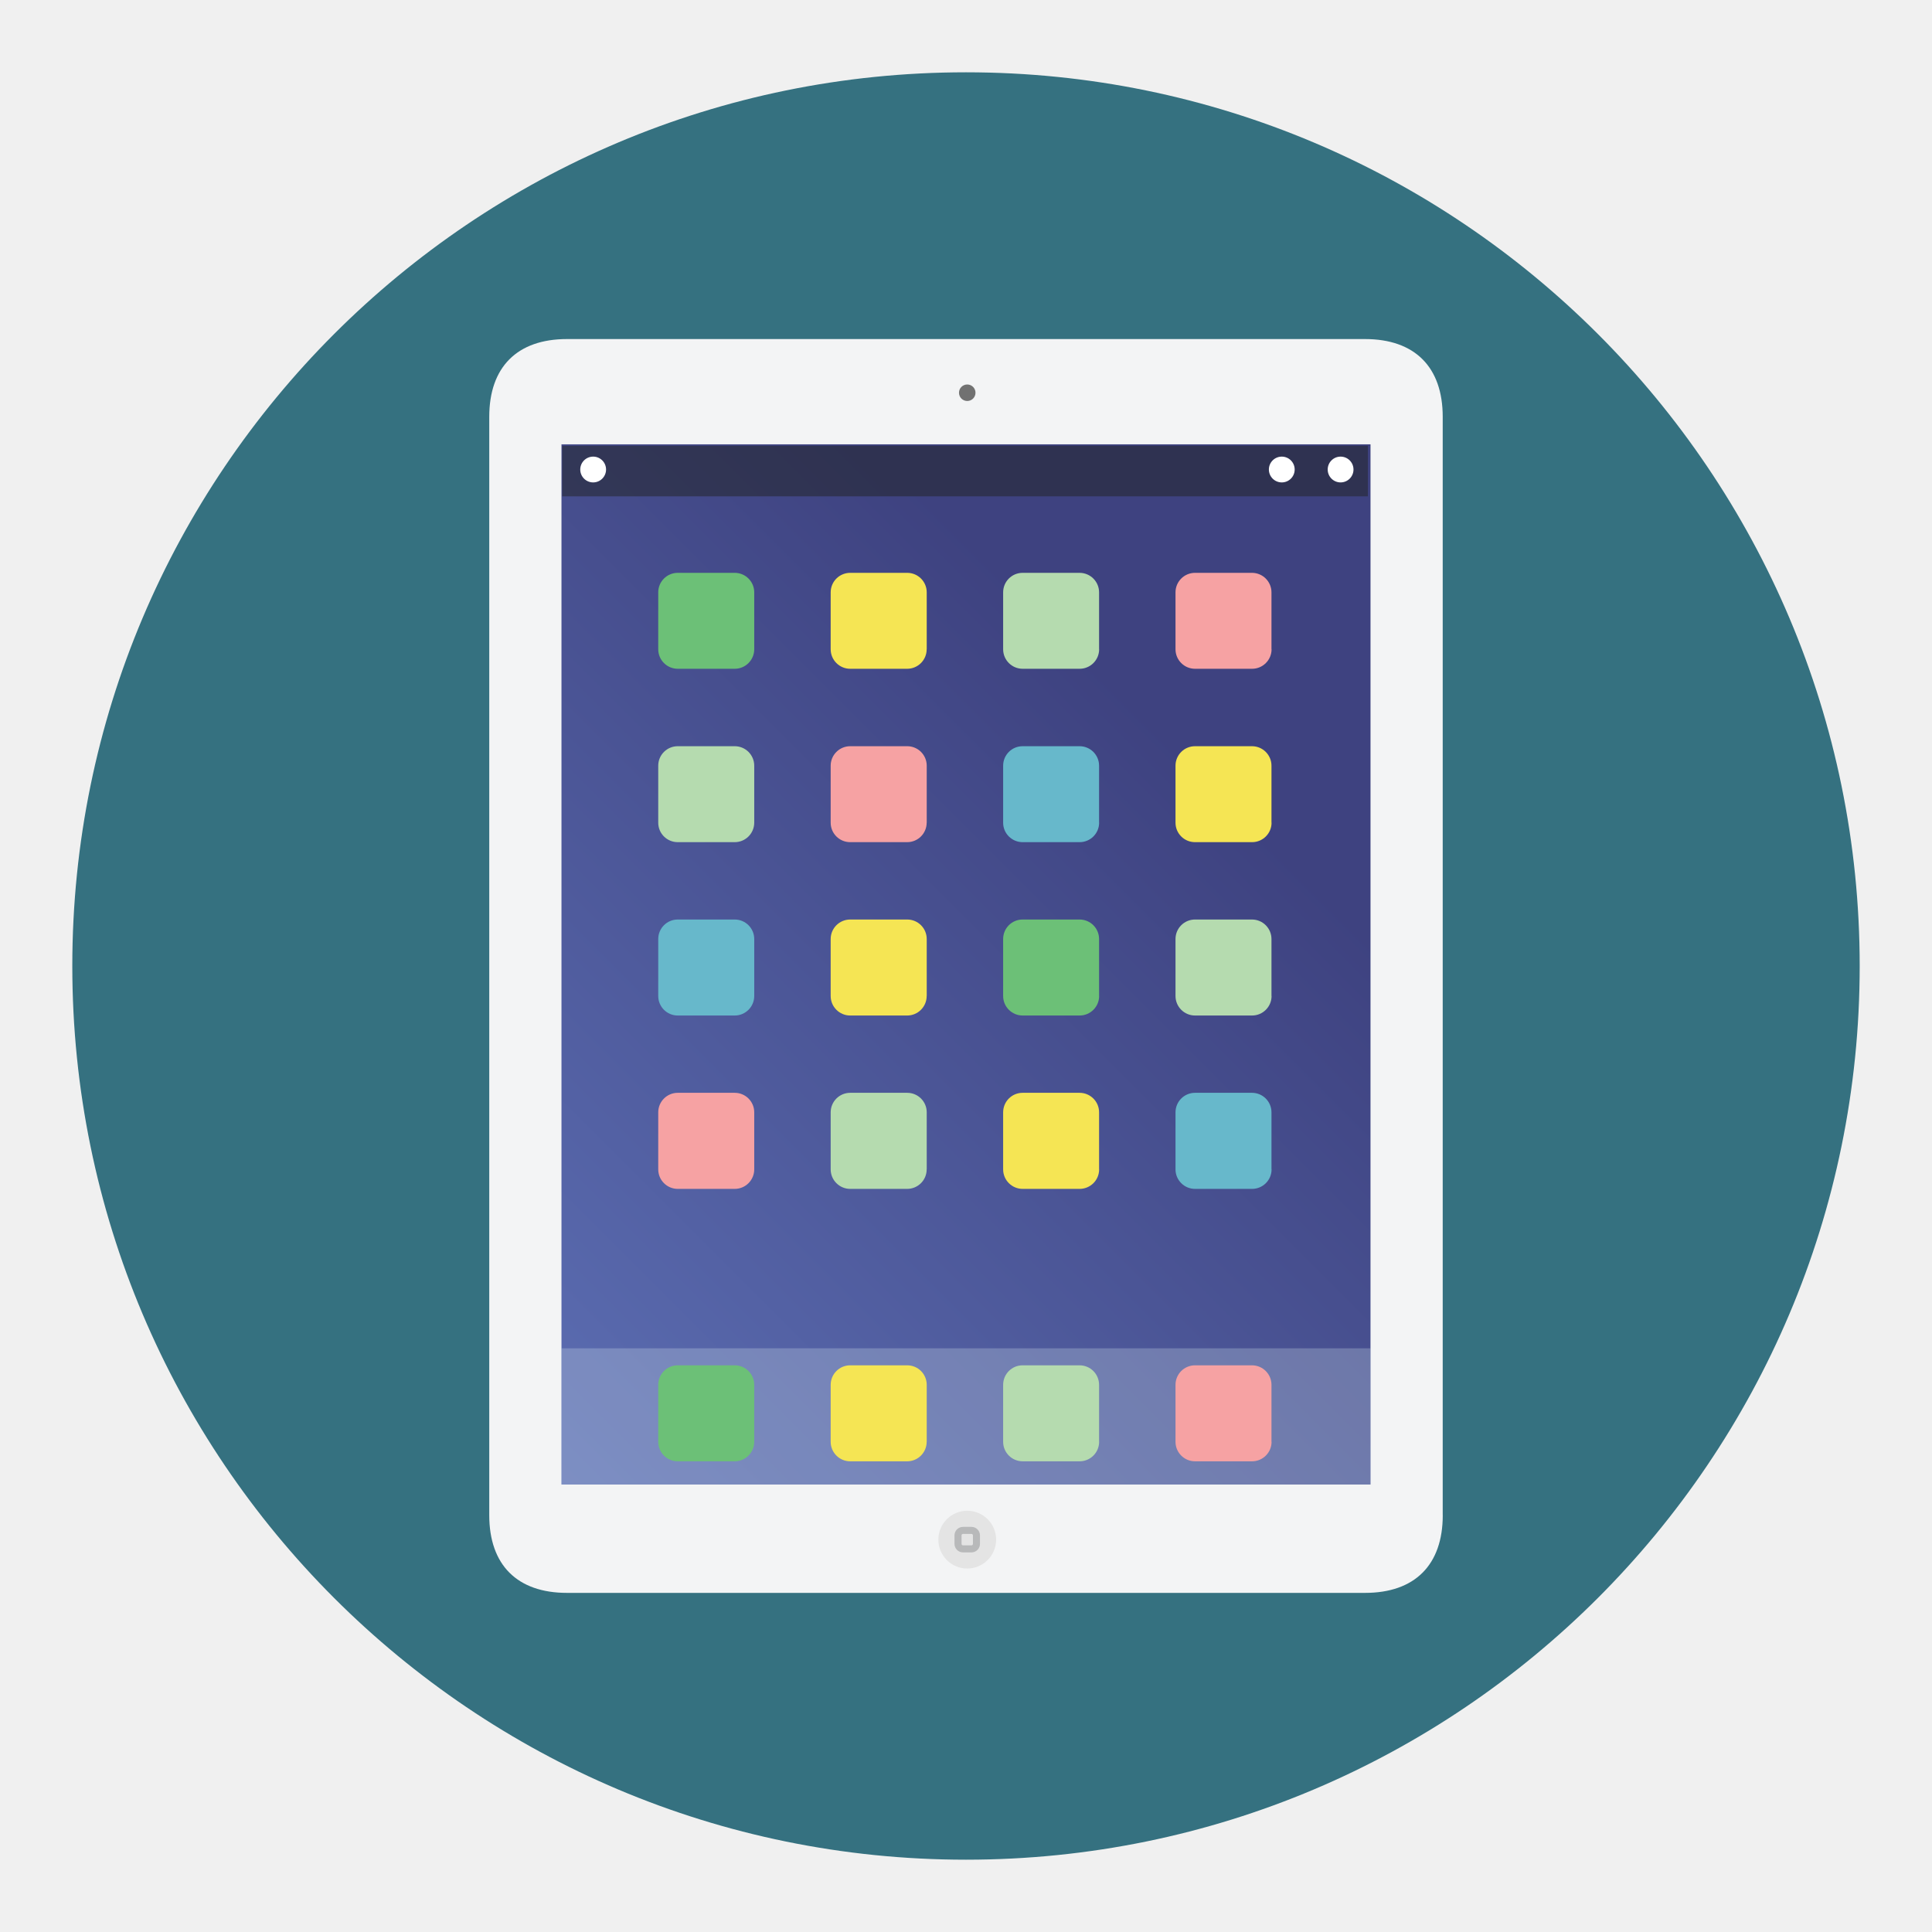
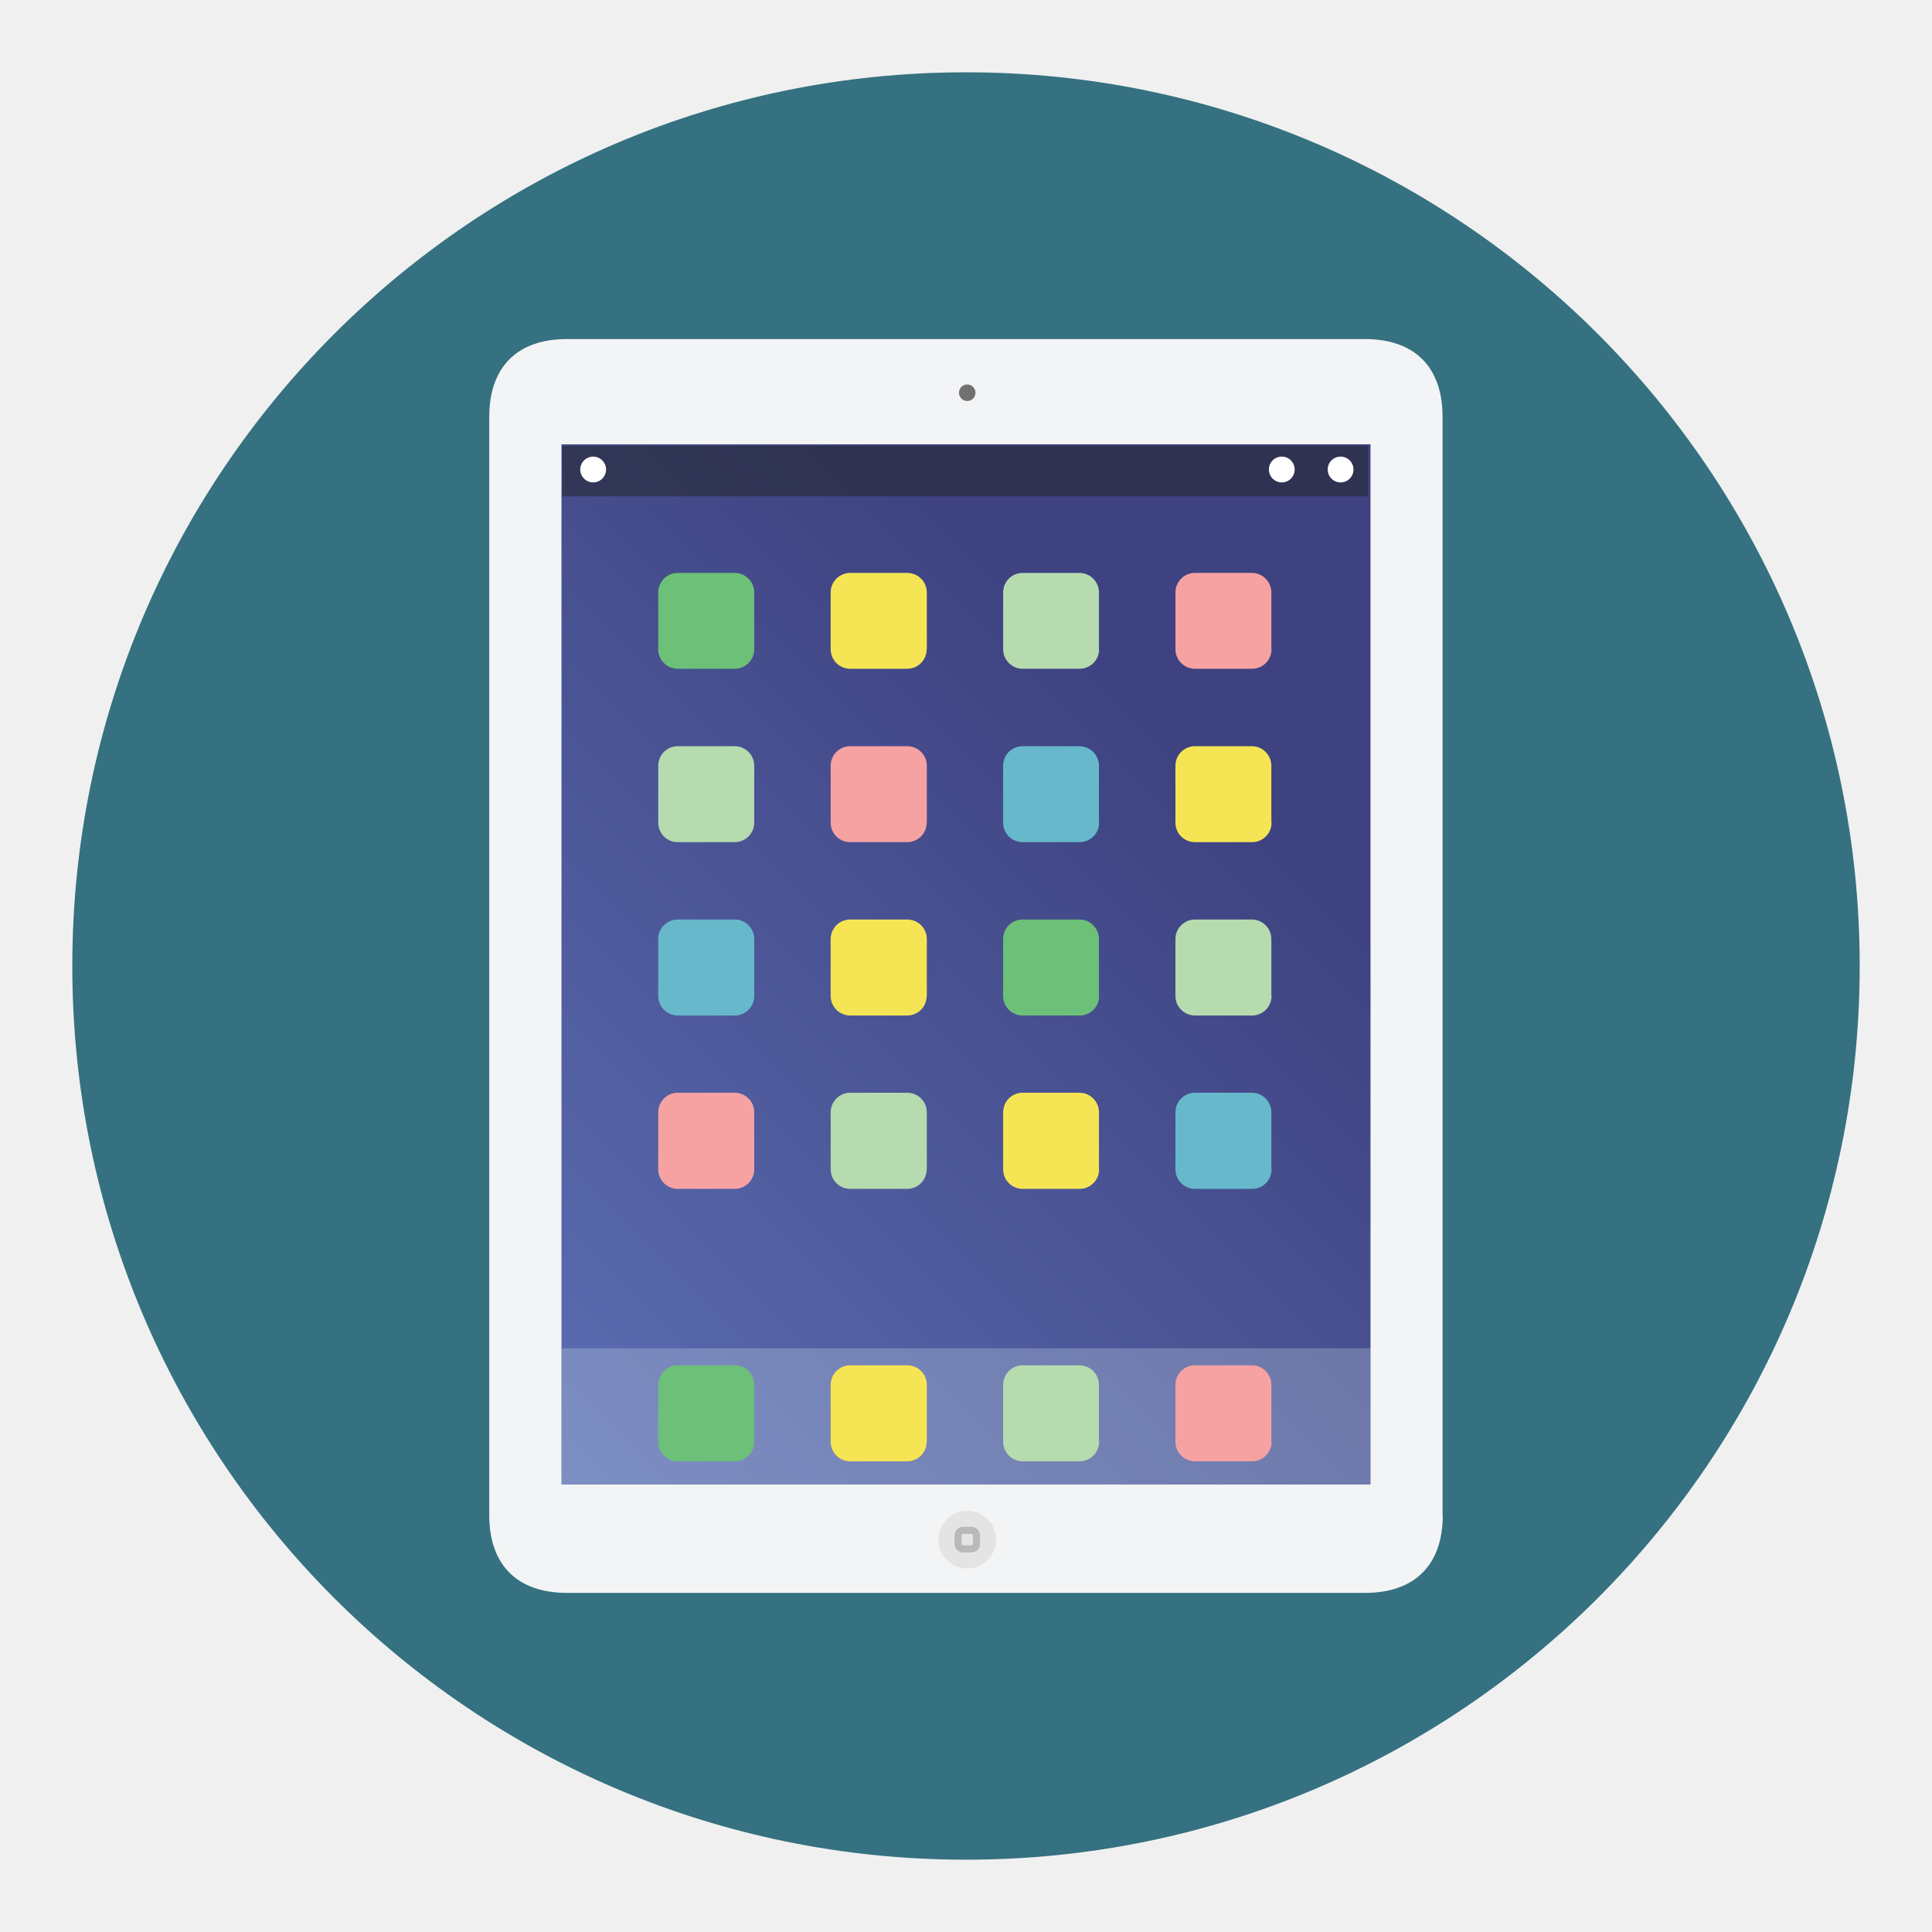
<svg xmlns="http://www.w3.org/2000/svg" width="136.914" height="136.914" viewBox="0 0 136.914 136.914">
  <circle fill="#357180" cx="68.457" cy="68.457" r="63.333" />
-   <path fill="#F3F4F5" d="M102.243 107.376c0 3.525-1.98 5.506-5.508 5.506H40.18c-3.526 0-5.508-1.98-5.508-5.506v-77.84c0-3.525 1.98-5.508 5.507-5.508h56.553c3.526 0 5.508 1.982 5.508 5.508v77.84z" />
+   <path fill="#F3F4F5" d="M102.243 107.376c0 3.525-1.98 5.506-5.508 5.506H40.18c-3.526 0-5.508-1.98-5.508-5.506v-77.84c0-3.525 1.98-5.508 5.507-5.508h56.55c3.52 0 5.5 1.982 5.5 5.508v77.84z" />
  <circle fill="#717171" cx="68.545" cy="27.832" r=".585" />
  <linearGradient id="a" gradientUnits="userSpaceOnUse" x1="35.696" y1="101.108" x2="101.219" y2="35.584">
    <stop offset="0" stop-color="#5C6EB3" />
    <stop offset=".733" stop-color="#3E4280" />
    <stop offset="1" stop-color="#3E4280" />
  </linearGradient>
  <path fill="url(#a)" d="M39.79 31.488h57.333v73.715H39.79z" />
  <path opacity=".25" fill="#DFF1F5" d="M39.79 95.55h57.333v9.652H39.79z" />
-   <path fill="#6CC077" d="M53.45 46.01c0 .765-.62 1.384-1.383 1.384H48.03c-.765 0-1.383-.62-1.383-1.383v-4.033c0-.764.618-1.383 1.383-1.383h4.037c.764 0 1.383.62 1.383 1.384v4.037z" />
-   <path fill="#F5E554" d="M65.67 46.01c0 .765-.618 1.384-1.383 1.384H60.25c-.763 0-1.383-.62-1.383-1.383v-4.033c0-.764.62-1.383 1.384-1.383h4.04c.765 0 1.383.62 1.383 1.384v4.037z" />
-   <path fill="#B5DBAF" d="M77.892 46.01c0 .765-.62 1.384-1.385 1.384h-4.034c-.765 0-1.384-.62-1.384-1.383v-4.033c0-.764.615-1.383 1.38-1.383h4.034c.766 0 1.385.62 1.385 1.384v4.037z" />
-   <path fill="#F6A2A3" d="M90.112 46.01c0 .765-.62 1.384-1.383 1.384h-4.04c-.766 0-1.385-.62-1.385-1.383v-4.033c0-.764.618-1.383 1.384-1.383h4.035c.763 0 1.382.62 1.382 1.384v4.037z" />
+   <path fill="#6CC077" d="M53.45 46.01c0 .765-.62 1.384-1.383 1.384H48.03c-.765 0-1.383-.62-1.383-1.383v-4.03c0-.76.618-1.38 1.383-1.38h4.037c.764 0 1.383.62 1.383 1.388v4.037z" />
+   <path fill="#F5E554" d="M65.67 46.01c0 .765-.618 1.384-1.383 1.384H60.25c-.763 0-1.383-.62-1.383-1.383v-4.03c0-.76.62-1.38 1.384-1.38h4.04c.77 0 1.39.62 1.39 1.388v4.037z" />
+   <path fill="#B5DBAF" d="M77.892 46.01c0 .765-.62 1.384-1.385 1.384h-4.034c-.765 0-1.384-.62-1.384-1.383v-4.03c0-.76.61-1.38 1.38-1.38h4.03c.76 0 1.38.62 1.38 1.388v4.037z" />
+   <path fill="#F6A2A3" d="M90.112 46.01c0 .765-.62 1.384-1.383 1.384h-4.04c-.77 0-1.39-.62-1.39-1.383v-4.03c0-.76.62-1.38 1.38-1.38h4.035c.763 0 1.382.62 1.382 1.388v4.037z" />
  <path fill="#6CC077" d="M53.45 102.175c0 .762-.62 1.383-1.383 1.383H48.03c-.765 0-1.383-.62-1.383-1.383v-4.037c0-.764.618-1.383 1.383-1.383h4.037c.764 0 1.383.62 1.383 1.383v4.037z" />
-   <path fill="#F5E554" d="M65.67 102.175c0 .762-.618 1.383-1.383 1.383H60.25c-.763 0-1.383-.62-1.383-1.383v-4.037c0-.764.62-1.383 1.384-1.383h4.04c.765 0 1.383.62 1.383 1.383v4.037z" />
-   <path fill="#B5DBAF" d="M77.892 102.175c0 .762-.62 1.383-1.385 1.383h-4.034c-.765 0-1.384-.62-1.384-1.383v-4.037c0-.764.615-1.383 1.38-1.383h4.034c.766 0 1.385.62 1.385 1.383v4.037z" />
-   <path fill="#F6A2A3" d="M90.112 102.175c0 .762-.62 1.383-1.383 1.383h-4.04c-.766 0-1.385-.62-1.385-1.383v-4.037c0-.764.618-1.383 1.384-1.383h4.035c.763 0 1.382.62 1.382 1.383v4.037z" />
-   <path fill="#B5DBAF" d="M53.45 58.298c0 .764-.62 1.383-1.383 1.383H48.03c-.765 0-1.383-.615-1.383-1.38v-4.04c0-.76.618-1.38 1.383-1.38h4.037c.764 0 1.383.62 1.383 1.383v4.04z" />
-   <path fill="#F6A2A3" d="M65.67 58.298c0 .764-.618 1.383-1.383 1.383H60.25c-.763 0-1.383-.615-1.383-1.38v-4.04c0-.76.62-1.38 1.384-1.38h4.04c.765 0 1.383.62 1.383 1.383v4.04z" />
-   <path fill="#67B8CB" d="M77.892 58.298c0 .764-.62 1.383-1.385 1.383h-4.034c-.765 0-1.384-.615-1.384-1.38v-4.04c0-.76.615-1.38 1.38-1.38h4.034c.766 0 1.385.62 1.385 1.383v4.04z" />
-   <path fill="#F5E554" d="M90.112 58.298c0 .764-.62 1.383-1.383 1.383h-4.04c-.766 0-1.385-.615-1.385-1.38v-4.04c0-.76.618-1.38 1.384-1.38h4.035c.763 0 1.382.62 1.382 1.383v4.04z" />
+   <path fill="#F5E554" d="M65.67 102.175c0 .762-.618 1.383-1.383 1.383H60.25c-.763 0-1.383-.62-1.383-1.383v-4.037c0-.764.62-1.383 1.384-1.383h4.04c.77 0 1.39.62 1.39 1.383v4.037z" />
+   <path fill="#B5DBAF" d="M77.892 102.175c0 .762-.62 1.383-1.385 1.383h-4.034c-.765 0-1.384-.62-1.384-1.383v-4.037c0-.764.61-1.383 1.38-1.383h4.03c.76 0 1.38.62 1.38 1.383v4.037z" />
+   <path fill="#F6A2A3" d="M90.112 102.175c0 .762-.62 1.383-1.383 1.383h-4.04c-.77 0-1.39-.62-1.39-1.383v-4.037c0-.764.62-1.383 1.38-1.383h4.035c.763 0 1.382.62 1.382 1.383v4.037z" />
+   <path fill="#B5DBAF" d="M53.45 58.298c0 .764-.62 1.383-1.383 1.383H48.03c-.765 0-1.383-.61-1.383-1.38v-4.04c0-.76.618-1.38 1.383-1.38h4.037c.764 0 1.383.62 1.383 1.39v4.04z" />
+   <path fill="#F6A2A3" d="M65.67 58.298c0 .764-.618 1.383-1.383 1.383H60.25c-.763 0-1.383-.61-1.383-1.38v-4.04c0-.76.62-1.38 1.384-1.38h4.04c.77 0 1.39.62 1.39 1.39v4.04z" />
+   <path fill="#67B8CB" d="M77.892 58.298c0 .764-.62 1.383-1.385 1.383h-4.034c-.765 0-1.384-.61-1.384-1.38v-4.04c0-.76.61-1.38 1.38-1.38h4.03c.76 0 1.38.62 1.38 1.39v4.04z" />
+   <path fill="#F5E554" d="M90.112 58.298c0 .764-.62 1.383-1.383 1.383h-4.04c-.77 0-1.39-.61-1.39-1.38v-4.04c0-.76.62-1.38 1.38-1.38h4.035c.763 0 1.382.62 1.382 1.39v4.04z" />
  <path fill="#67B8CB" d="M53.45 70.583c0 .762-.62 1.383-1.383 1.383H48.03c-.765 0-1.383-.62-1.383-1.383v-4.037c0-.764.618-1.383 1.383-1.383h4.037c.764 0 1.383.62 1.383 1.383v4.037z" />
-   <path fill="#F5E554" d="M65.67 70.583c0 .762-.618 1.383-1.383 1.383H60.25c-.763 0-1.383-.62-1.383-1.383v-4.037c0-.764.62-1.383 1.384-1.383h4.04c.765 0 1.383.62 1.383 1.383v4.037z" />
-   <path fill="#6CC077" d="M77.892 70.583c0 .762-.62 1.383-1.385 1.383h-4.034c-.765 0-1.384-.62-1.384-1.383v-4.037c0-.764.615-1.383 1.38-1.383h4.034c.766 0 1.385.62 1.385 1.383v4.037z" />
-   <path fill="#B5DBAF" d="M90.112 70.583c0 .762-.62 1.383-1.383 1.383h-4.04c-.766 0-1.385-.62-1.385-1.383v-4.037c0-.764.618-1.383 1.384-1.383h4.035c.763 0 1.382.62 1.382 1.383v4.037z" />
-   <path fill="#F6A2A3" d="M53.45 82.87c0 .763-.62 1.382-1.383 1.382H48.03c-.765 0-1.383-.62-1.383-1.383v-4.04c0-.766.618-1.385 1.383-1.385h4.037c.764 0 1.383.618 1.383 1.382v4.036z" />
-   <path fill="#B5DBAF" d="M65.67 82.87c0 .763-.618 1.382-1.383 1.382H60.25c-.763 0-1.383-.62-1.383-1.383v-4.04c0-.766.62-1.385 1.384-1.385h4.04c.765 0 1.383.618 1.383 1.382v4.036z" />
-   <path fill="#F5E554" d="M77.892 82.87c0 .763-.62 1.382-1.385 1.382h-4.034c-.765 0-1.384-.62-1.384-1.383v-4.04c0-.766.615-1.385 1.38-1.385h4.034c.766 0 1.385.618 1.385 1.382v4.036z" />
-   <path fill="#67B8CB" d="M90.112 82.87c0 .763-.62 1.382-1.383 1.382h-4.04c-.766 0-1.385-.62-1.385-1.383v-4.04c0-.766.618-1.385 1.384-1.385h4.035c.763 0 1.382.618 1.382 1.382v4.036z" />
+   <path fill="#F5E554" d="M65.67 70.583c0 .762-.618 1.383-1.383 1.383H60.25c-.763 0-1.383-.62-1.383-1.383v-4.037c0-.764.62-1.383 1.384-1.383h4.04c.77 0 1.39.62 1.39 1.383v4.037z" />
+   <path fill="#6CC077" d="M77.892 70.583c0 .762-.62 1.383-1.385 1.383h-4.034c-.765 0-1.384-.62-1.384-1.383v-4.037c0-.764.61-1.383 1.38-1.383h4.03c.76 0 1.38.62 1.38 1.383v4.037z" />
+   <path fill="#B5DBAF" d="M90.112 70.583c0 .762-.62 1.383-1.383 1.383h-4.04c-.77 0-1.39-.62-1.39-1.383v-4.037c0-.764.62-1.383 1.38-1.383h4.035c.763 0 1.382.62 1.382 1.383v4.037z" />
+   <path fill="#F6A2A3" d="M53.45 82.87c0 .763-.62 1.382-1.383 1.382H48.03c-.765 0-1.383-.62-1.383-1.383v-4.04c0-.77.618-1.39 1.383-1.39h4.037c.764 0 1.383.62 1.383 1.38v4.034z" />
+   <path fill="#B5DBAF" d="M65.67 82.87c0 .763-.618 1.382-1.383 1.382H60.25c-.763 0-1.383-.62-1.383-1.383v-4.04c0-.77.62-1.39 1.384-1.39h4.04c.77 0 1.39.62 1.39 1.38v4.034z" />
+   <path fill="#F5E554" d="M77.892 82.87c0 .763-.62 1.382-1.385 1.382h-4.034c-.765 0-1.384-.62-1.384-1.383v-4.04c0-.77.61-1.39 1.38-1.39h4.03c.76 0 1.38.62 1.38 1.38v4.034z" />
+   <path fill="#67B8CB" d="M90.112 82.87c0 .763-.62 1.382-1.383 1.382h-4.04c-.77 0-1.39-.62-1.39-1.383v-4.04c0-.77.62-1.39 1.38-1.39h4.035c.763 0 1.382.62 1.382 1.38v4.034z" />
  <path opacity=".5" fill="#202121" d="M39.84 31.59h57.097v3.585H39.84z" />
  <circle fill="#fff" cx="90.835" cy="33.273" r=".914" />
  <circle fill="#fff" cx="42.035" cy="33.273" r=".914" />
  <circle fill="#fff" cx="95.003" cy="33.273" r=".914" />
  <circle fill="#E4E4E4" cx="68.545" cy="109.109" r="2.047" />
  <path fill="none" stroke="#B8B9BA" stroke-width=".5" stroke-miterlimit="10" d="M69.198 109.41c0 .193-.158.352-.352.352h-.604c-.193 0-.35-.158-.35-.352v-.602c0-.195.156-.354.35-.354h.604c.193 0 .352.158.352.354v.602z" />
</svg>
